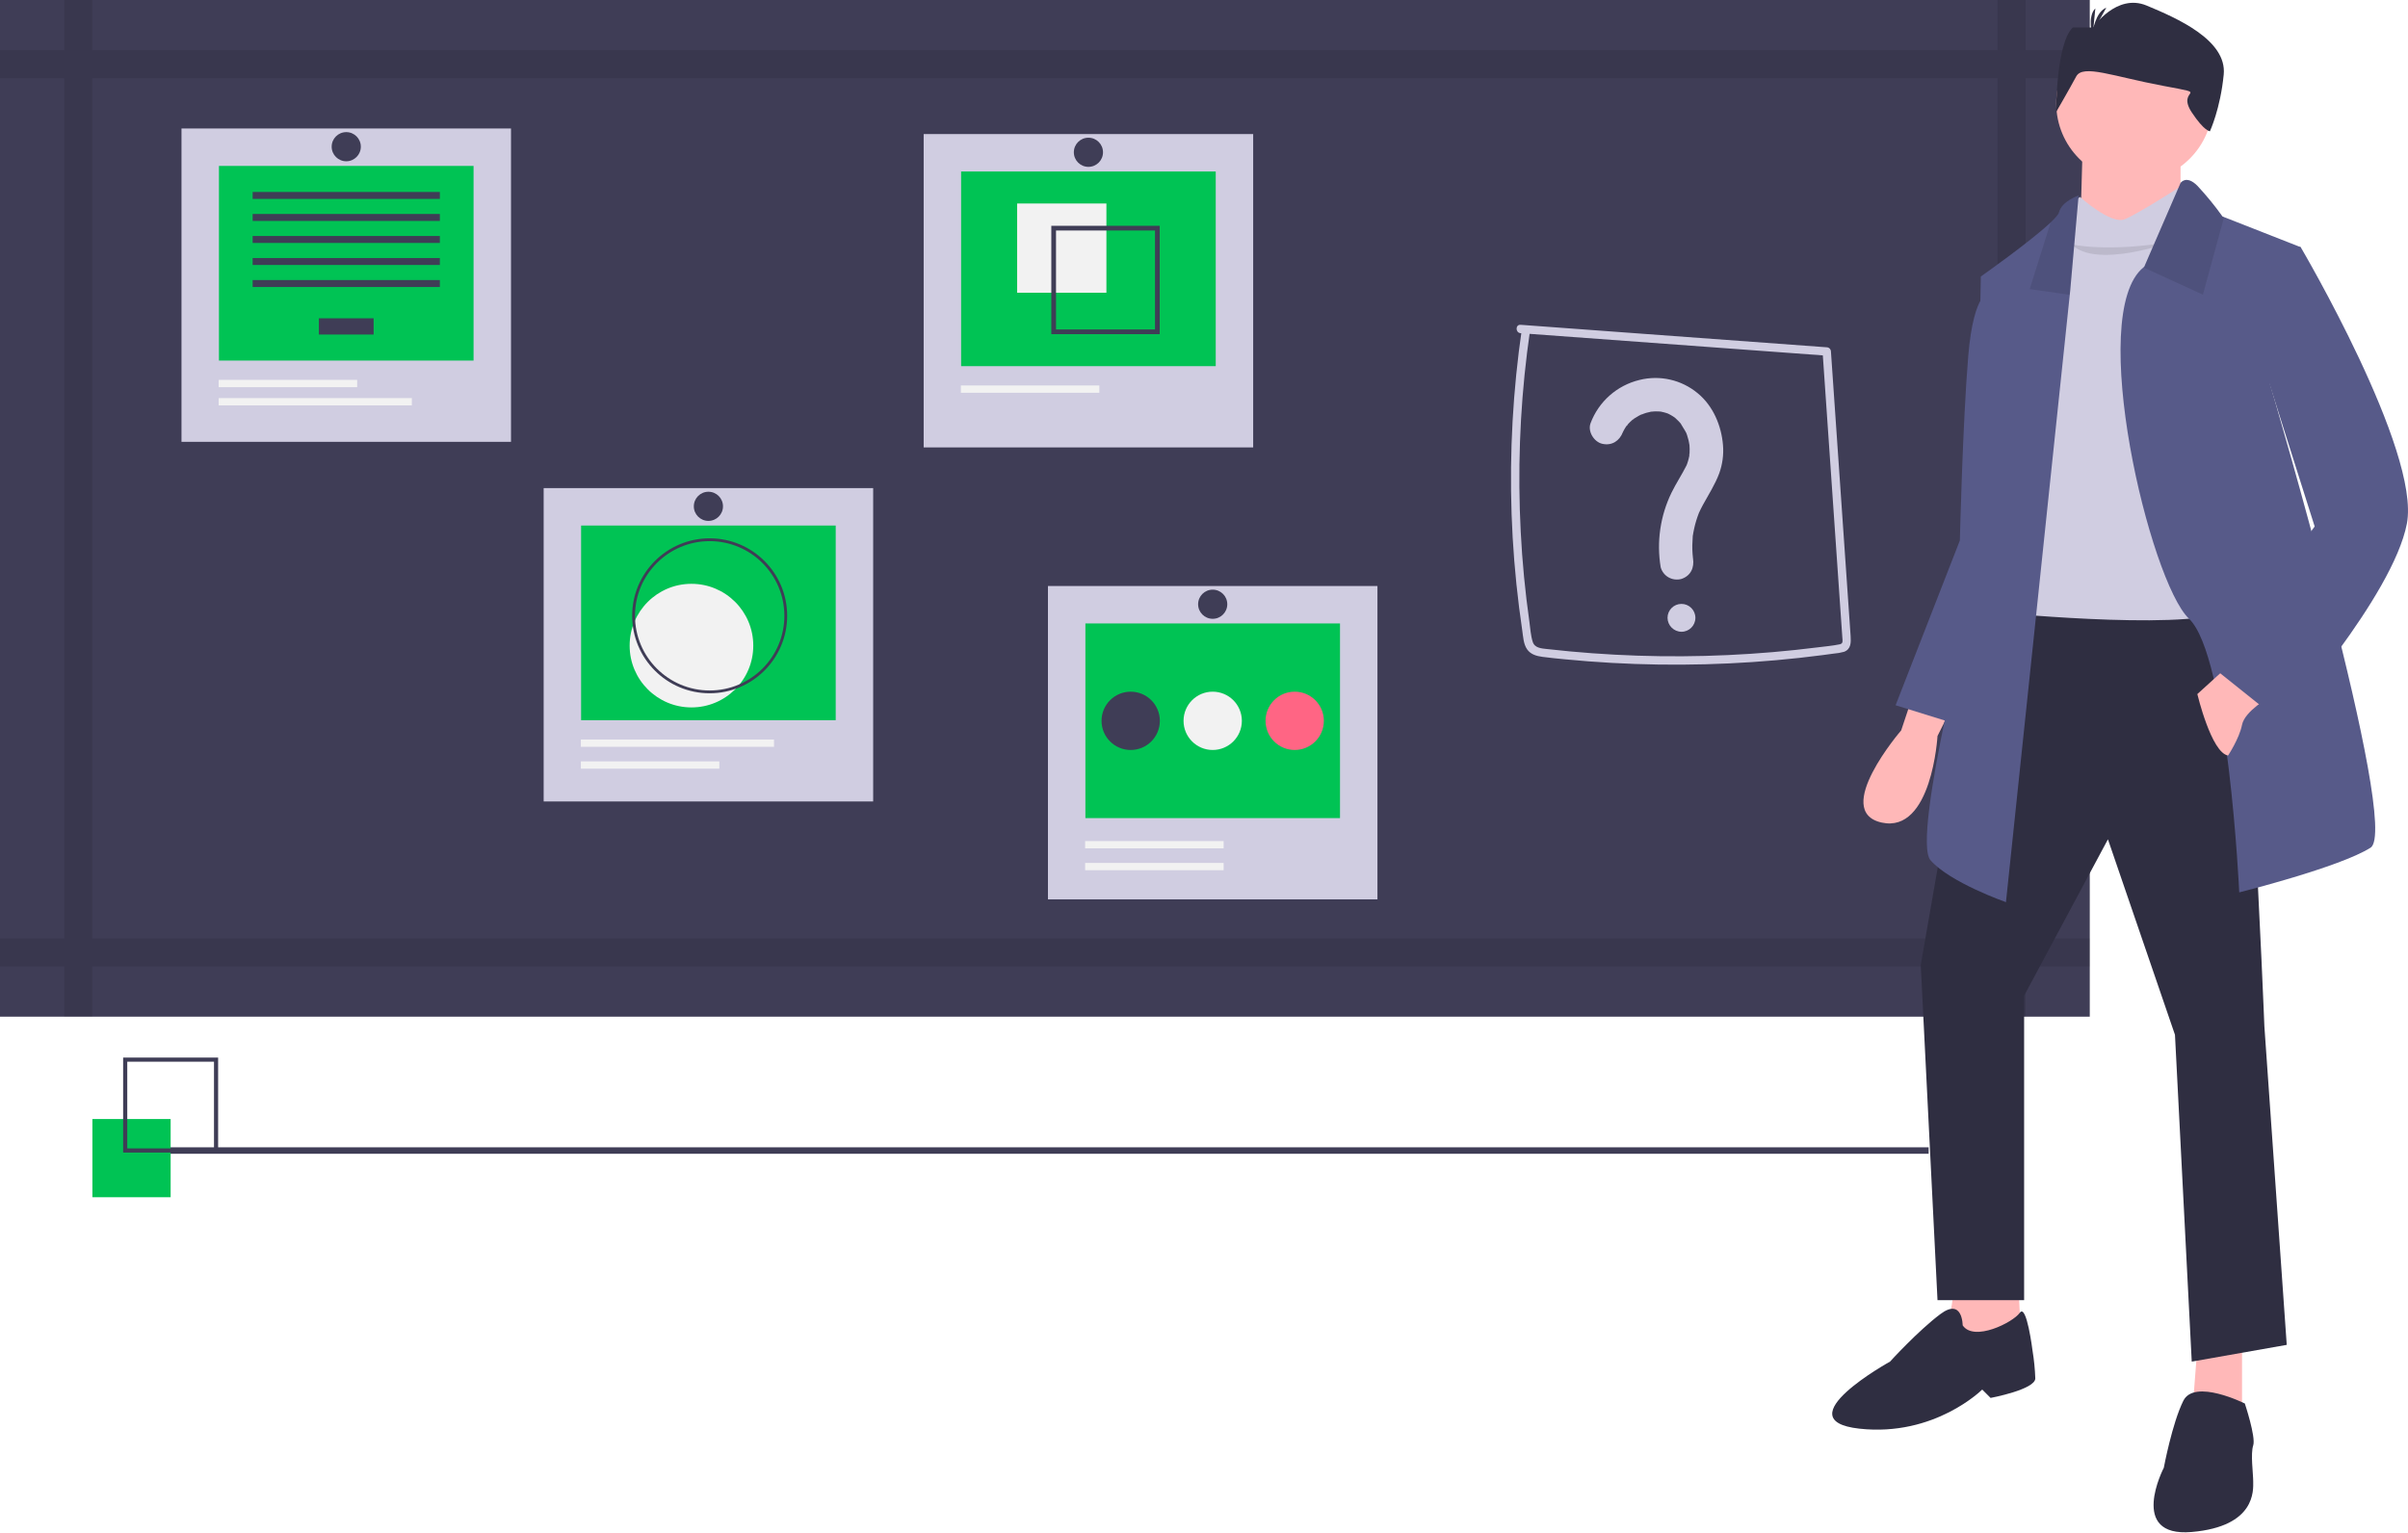
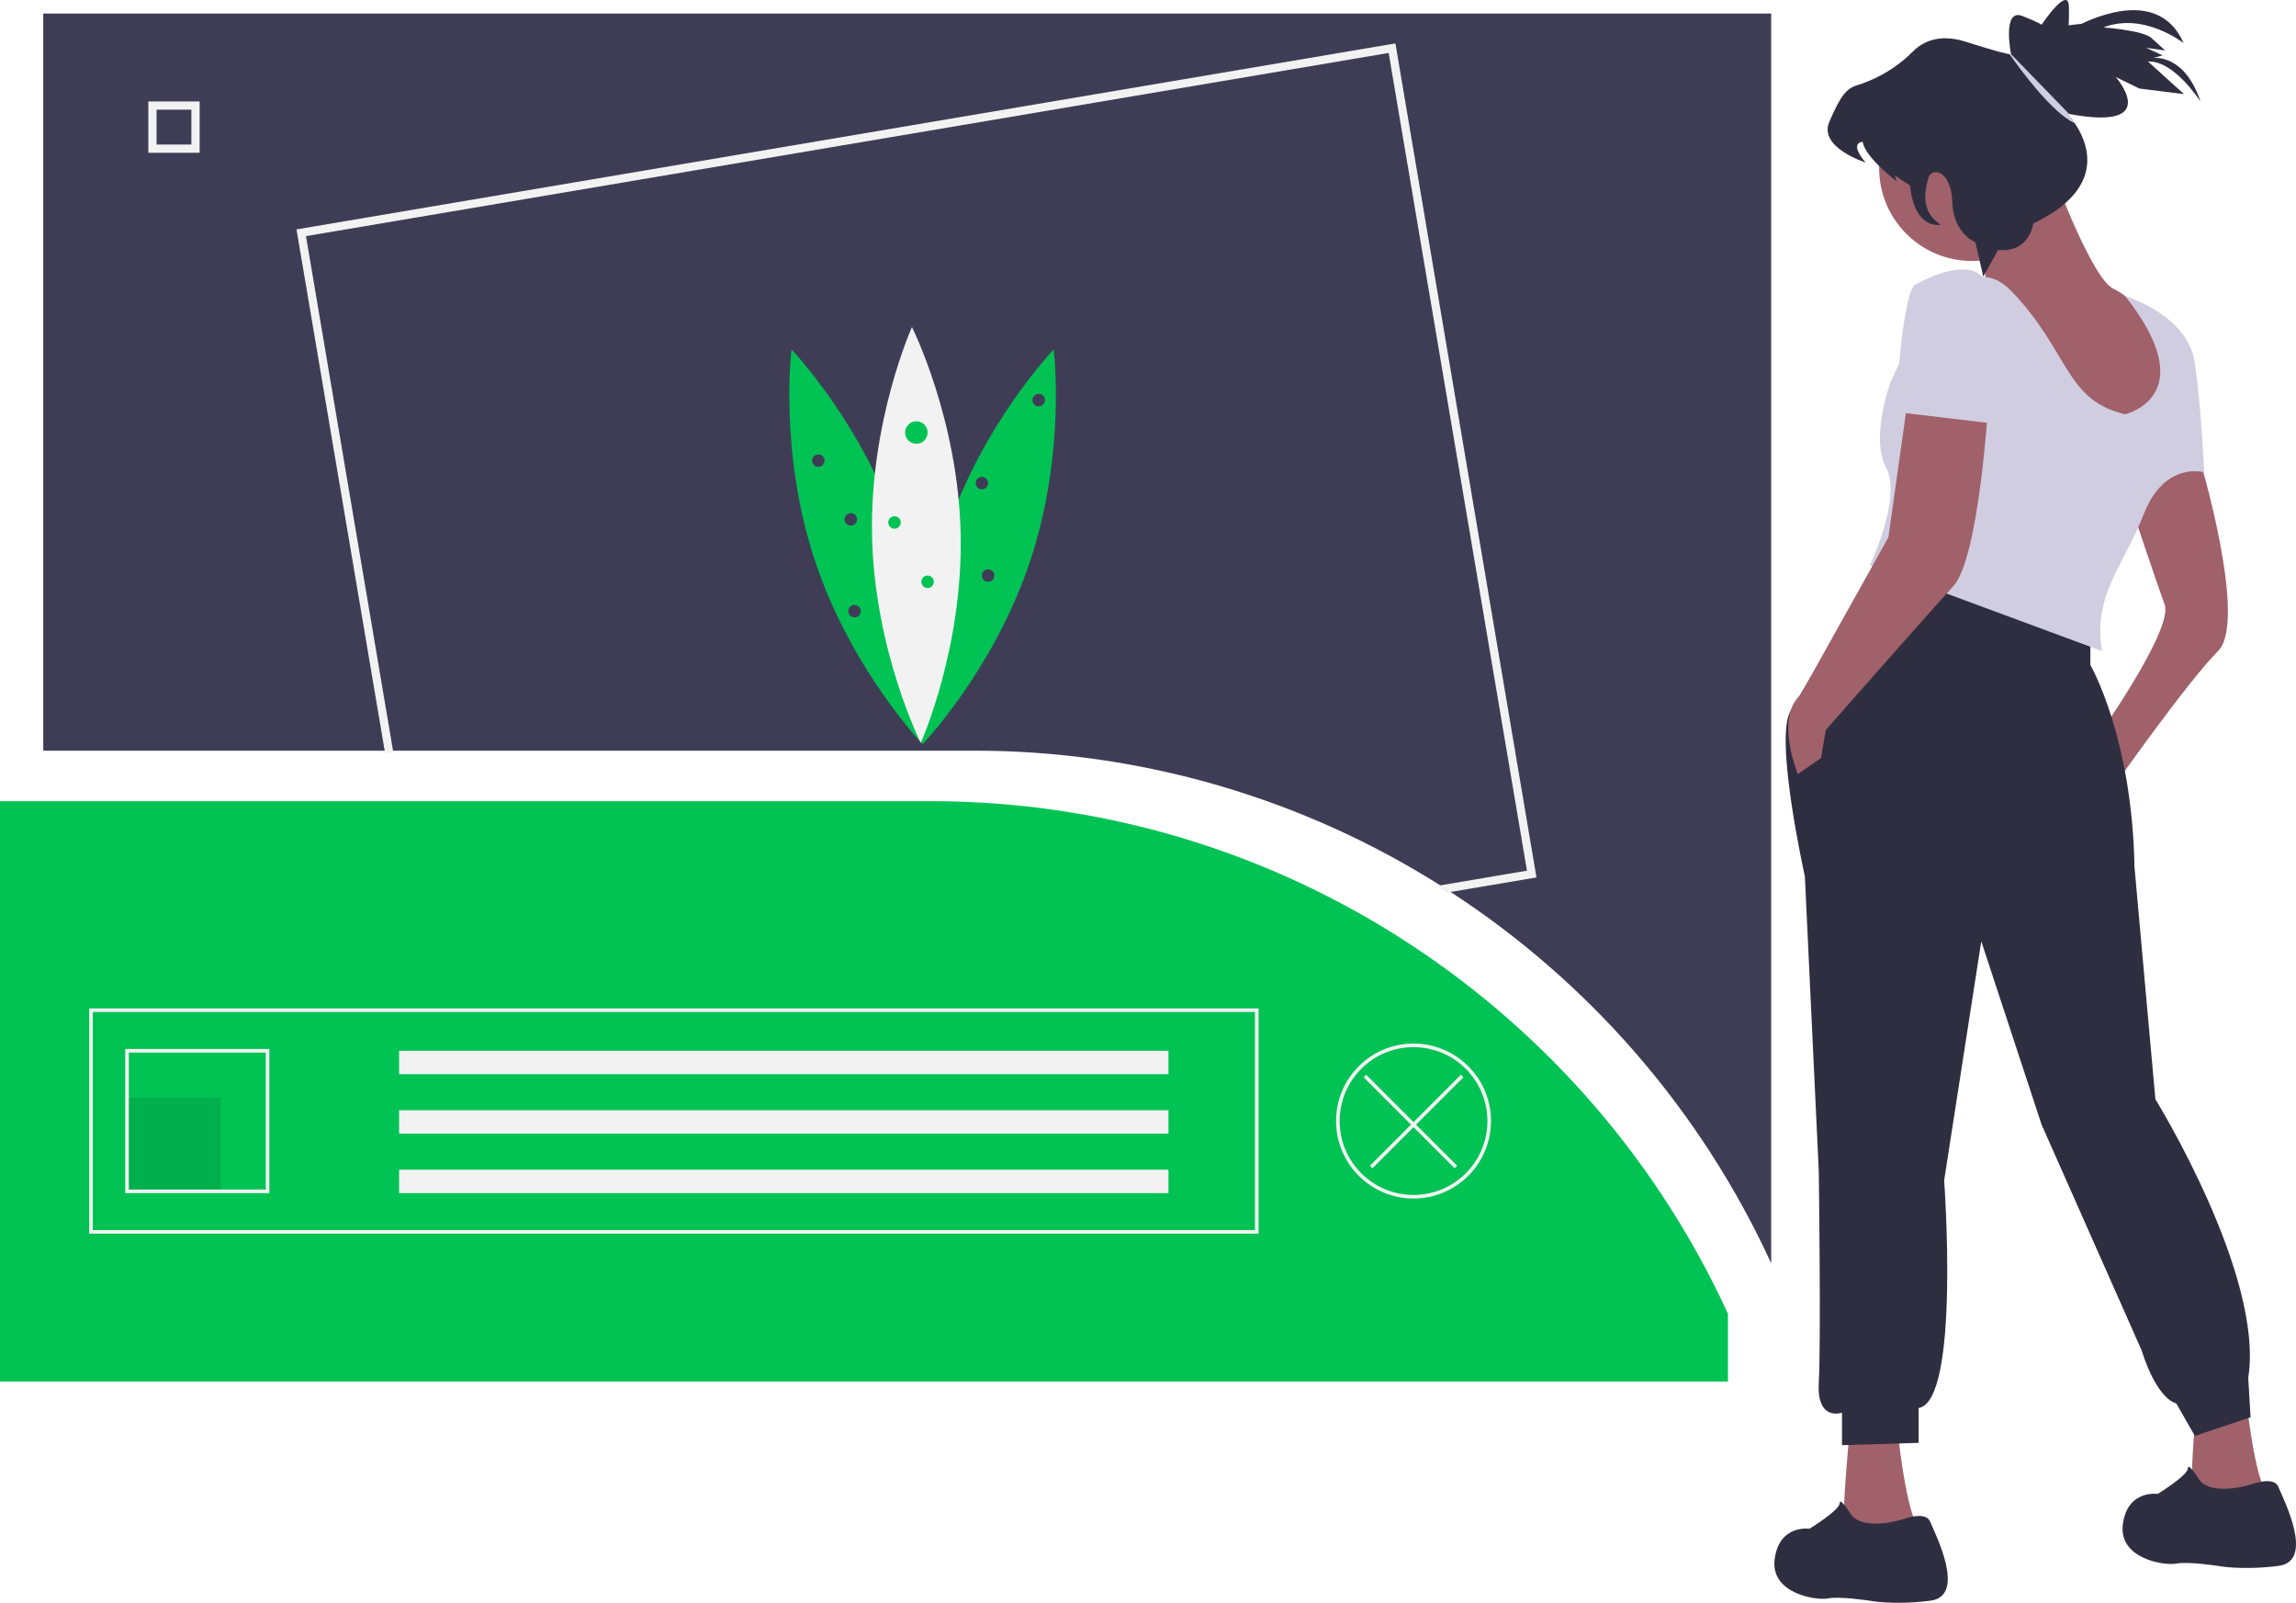
- <svg xmlns="http://www.w3.org/2000/svg" data-name="Layer 1" width="1036.899" height="660" viewBox="0 0 1036.899 660">
-   <rect x="45.029" y="494.17" width="785.452" height="2.785" fill="#3f3d56" />
-   <rect width="899.868" height="437.904" fill="#3f3d56" />
-   <path d="M981.419,153.685V141.655H953.749V120H941.718v21.655H121.251V120H109.22v21.655H81.551v12.03h27.67V524.219H81.551V536.249h27.67v21.655h12.03V536.249H941.718v21.655h12.03V536.249h27.67V524.219H953.749V153.685Zm-39.7,370.534H121.251V153.685H941.718Z" transform="translate(-81.55069 -120)" opacity="0.1" />
-   <rect x="397.739" y="57.746" width="141.887" height="134.967" fill="#d0cde1" />
-   <rect x="413.862" y="73.869" width="109.64" height="83.842" fill="#00c354" />
-   <rect x="437.989" y="87.648" width="38.437" height="38.437" fill="#f2f2f2" />
-   <path d="M534.253,217.259v46.674H580.927V217.259Zm44.649,44.649H536.278V219.284H578.903Z" transform="translate(-81.55069 -120)" fill="#3f3d56" />
-   <rect x="413.754" y="166.033" width="59.637" height="3.139" fill="#f2f2f2" />
-   <circle cx="468.682" cy="65.592" r="6.278" fill="#3f3d56" />
-   <rect x="451.252" y="252.409" width="141.887" height="134.967" fill="#d0cde1" />
-   <rect x="467.375" y="268.532" width="109.64" height="83.842" fill="#00c354" />
-   <rect x="467.266" y="362.266" width="59.637" height="3.139" fill="#f2f2f2" />
-   <rect x="467.266" y="371.682" width="59.637" height="3.139" fill="#f2f2f2" />
-   <circle cx="486.884" cy="310.476" r="12.555" fill="#3f3d56" />
-   <circle cx="522.195" cy="310.476" r="12.555" fill="#f2f2f2" />
-   <circle cx="557.506" cy="310.476" r="12.555" fill="#ff6584" />
-   <circle cx="522.195" cy="260.256" r="6.278" fill="#3f3d56" />
-   <rect x="234.102" y="210.238" width="141.887" height="134.967" fill="#d0cde1" />
-   <rect x="250.225" y="226.362" width="109.64" height="83.842" fill="#00c354" />
-   <circle cx="297.745" cy="278.082" r="26.619" fill="#f2f2f2" />
-   <path d="M387.141,418.614a33.374,33.374,0,1,1,33.374-33.374A33.412,33.412,0,0,1,387.141,418.614Zm0-65.534a32.16,32.16,0,1,0,32.16,32.16A32.197,32.197,0,0,0,387.141,353.079Z" transform="translate(-81.55069 -120)" fill="#3f3d56" />
-   <rect x="250.117" y="327.943" width="59.637" height="3.139" fill="#f2f2f2" />
-   <rect x="250.117" y="318.526" width="83.178" height="3.139" fill="#f2f2f2" />
-   <circle cx="305.045" cy="218.085" r="6.278" fill="#3f3d56" />
-   <rect x="78.153" y="55.339" width="141.887" height="134.967" fill="#d0cde1" />
-   <rect x="94.277" y="71.463" width="109.64" height="83.842" fill="#00c354" />
-   <rect x="137.303" y="137.099" width="23.587" height="6.99" fill="#3f3d56" />
-   <rect x="108.788" y="82.68" width="80.617" height="2.996" fill="#3f3d56" />
-   <rect x="108.788" y="92.165" width="80.617" height="2.996" fill="#3f3d56" />
-   <rect x="108.788" y="101.651" width="80.617" height="2.996" fill="#3f3d56" />
-   <rect x="108.788" y="111.137" width="80.617" height="2.996" fill="#3f3d56" />
-   <rect x="108.788" y="120.623" width="80.617" height="2.996" fill="#3f3d56" />
-   <rect x="94.168" y="163.627" width="59.637" height="3.139" fill="#f2f2f2" />
-   <rect x="94.168" y="171.474" width="83.178" height="3.139" fill="#f2f2f2" />
-   <circle cx="149.097" cy="63.186" r="6.278" fill="#3f3d56" />
-   <path d="M736.341,263.51l102.758,7.55L868.159,273.195l-1.805-1.805,5.457,78.941,2.729,39.47c.11,1.595.223,3.189.331,4.784.089,1.326.454,2.604-1.116,2.931-3.123.651-6.375.922-9.539,1.321q-9.647,1.217-19.337,2.049a490.06,490.06,0,0,1-77.704.487q-9.697-.71-19.361-1.808c-2.396-.272-5.37-.374-6.245-3.061-.902-2.77-1.057-5.919-1.465-8.794q-2.725-19.208-3.714-38.614a443.034,443.034,0,0,1,2.73-77.258q.581-4.707,1.269-9.399c.331-2.272-3.146-3.253-3.48-.959a446.737,446.737,0,0,0-4.459,80.001q.699,20.072,3.214,40.026.636,5.04,1.381,10.065c.396,2.666.494,5.809,2.08,8.1,1.531,2.21,4.101,2.919,6.627,3.256,3.215.429,6.452.736,9.679,1.051a489.844,489.844,0,0,0,80.634,1.193q10.142-.687,20.25-1.794,4.979-.546,9.946-1.194,2.431-.317,4.86-.656a22.375,22.375,0,0,0,4.467-.778c3.041-1.096,3.04-4.029,2.851-6.763l-.703-10.167-1.406-20.333-5.664-81.931-.703-10.167a1.858,1.858,0,0,0-1.805-1.805l-102.758-7.55-29.06-2.135c-2.317-.17-2.306,3.44,0,3.609Z" transform="translate(-81.55069 -120)" fill="#d0cde1" />
-   <path d="M780.378,306.118c.519-1.378-.786,1.59-.131.277.174-.349.337-.702.521-1.045a19.938,19.938,0,0,1,1.22-1.982c.443-.634,1.116-.879-.194.224a9.443,9.443,0,0,0,.76-.881,22.193,22.193,0,0,1,1.952-1.892c.495-.425,1.431-.786-.244.154.331-.186.639-.464.955-.677q.974-.655,2.008-1.212.517-.279,1.047-.532c.6-.287,1.6-.385-.29.098.811-.208,1.596-.591,2.407-.822q1.034-.294,2.091-.494c.629-.119,1.772-.029-.378.02.384-.009.778-.083,1.162-.109a21.941,21.941,0,0,1,2.329-.035c.388.015.773.053,1.161.077,1.287.077-1.947-.357-0.0.014a19.652,19.652,0,0,1,2.259.57,8.6,8.6,0,0,0,1.105.388l-.998-.43q.367.16.728.334a20.086,20.086,0,0,1,2.08,1.163c.334.213.653.445.98.667,1.027.699-1.377-1.176.08.101q.741.65,1.422,1.365.409.429.795.879c.433.504.764,1.426-.139-.226.827,1.511,1.86,2.882,2.639,4.441.664,1.329-.605-1.651-.101-.252.136.377.282.75.411,1.13q.385,1.141.665,2.314c.187.783.278,1.583.45,2.366-.473-2.157-.127-.909-.081-.323q.064.8.077,1.602.016,1.001-.049,2.002c-.025.391-.113.806-.108,1.196-.027-2.025.147-1.016.021-.336a22.682,22.682,0,0,1-.56,2.334q-.172.577-.374,1.143-.18.503-.38.998.582-1.355.093-.258c-1.993,3.987-4.477,7.704-6.437,11.704a53.402,53.402,0,0,0-4.68,32.162,7.222,7.222,0,0,0,3.317,4.314,7.371,7.371,0,0,0,5.562.728c4.069-1.317,5.668-4.869,5.041-8.879-.221-1.413.116,1.26-.029-.163-.062-.61-.124-1.219-.167-1.831q-.129-1.834-.105-3.674.02-1.576.152-3.148a9.33,9.33,0,0,1,.19-1.829c-.001.004-.233,1.451-.075.618.065-.344.111-.692.173-1.036a44.594,44.594,0,0,1,1.792-6.854c.173-.496.363-.986.545-1.478.482-1.3-.501,1.044.081-.215.52-1.123,1.057-2.231,1.649-3.318,2.485-4.565,5.295-8.842,7.106-13.752a28.856,28.856,0,0,0,1.602-12.03c-.67-8.419-4.239-16.96-10.892-22.411a28.407,28.407,0,0,0-25.097-5.719A30.007,30.007,0,0,0,766.457,302.28c-1.333,3.54,1.479,8.068,5.041,8.879,4.106.935,7.452-1.251,8.879-5.041Z" transform="translate(-81.55069 -120)" fill="#d0cde1" />
-   <path d="M805.596,392.116a6,6,0,1,0-6-6,6.068,6.068,0,0,0,6,6Z" transform="translate(-81.55069 -120)" fill="#d0cde1" />
-   <rect x="39.789" y="481.99" width="33.685" height="33.685" fill="#00c354" />
-   <path d="M175.477,616.426H134.574V575.523h40.903Zm-39.125-1.778h37.346V577.301H136.352Z" transform="translate(-81.55069 -120)" fill="#3f3d56" />
-   <path d="M905.026,420.156l-4.812,14.436s-30.076,34.888-8.421,39.7,24.061-37.294,24.061-37.294l6.015-12.03Z" transform="translate(-81.55069 -120)" fill="#ffb8b8" />
-   <path d="M938.711,245.717s-7.218-1.203-9.624,27.67-3.609,79.4-3.609,79.4L897.808,423.766l34.888,10.827,16.842-80.603Z" transform="translate(-81.55069 -120)" fill="#575a89" />
-   <polygon points="841.521 555.199 837.912 578.057 870.394 578.057 869.191 555.199 841.521 555.199" fill="#ffb8b8" />
-   <polygon points="946.185 580.463 943.778 611.742 965.433 614.148 965.433 578.057 946.185 580.463" fill="#ffb8b8" />
-   <path d="M936.305,376.847,908.635,535.648l7.218,144.364h37.294V548.881l36.091-67.37L1018.111,565.723l7.218,140.755,40.903-7.218L1056.608,562.114s-7.218-182.861-14.436-185.267S936.305,376.847,936.305,376.847Z" transform="translate(-81.55069 -120)" fill="#2f2e41" />
-   <path d="M926.681,690.839s0-12.03-9.624-4.812S895.402,706.478,895.402,706.478s-45.715,25.264-13.233,28.873,52.933-16.842,52.933-16.842l3.609,3.609s19.248-3.609,19.248-8.421a92.889,92.889,0,0,0-1.203-12.03s-2.53-20.406-5.476-16.218S931.493,698.057,926.681,690.839Z" transform="translate(-81.55069 -120)" fill="#2f2e41" />
-   <path d="M1048.187,724.524s-21.655-10.827-26.467-1.203-8.421,28.873-8.421,28.873S997.659,782.269,1025.329,779.863s26.467-18.045,26.467-21.655-1.203-12.03,0-15.639S1048.187,724.524,1048.187,724.524Z" transform="translate(-81.55069 -120)" fill="#2f2e41" />
-   <circle cx="919.116" cy="44.512" r="33.685" fill="#ffb8b8" />
-   <polygon points="896.86 60.753 895.657 104.062 938.966 100.453 938.966 60.753 896.86 60.753" fill="#ffb8b8" />
-   <path d="M1022.923,198.799s-20.452,13.233-26.467,15.639-19.249-9.624-19.249-9.624-3.609,2.406-3.609,4.812-2.406,12.03-2.406,12.03L942.32,316.696l2.406,67.37s87.821,8.421,97.446-2.406-4.812-166.018-4.812-166.018Z" transform="translate(-81.55069 -120)" fill="#d0cde1" />
-   <path d="M1016.908,224.062s-32.482,12.03-43.309,1.203C973.599,225.265,989.238,228.874,1016.908,224.062Z" transform="translate(-81.55069 -120)" opacity="0.1" />
-   <path d="M1102.323,485.12c-13.233,8.421-56.542,19.249-56.542,19.249s-4.728-101.837-21.655-117.897c-16.83-15.988-44.308-131.251-19.597-151.293a3.703,3.703,0,0,1,.349-.289l15.639-36.091s2.406-3.609,7.218,1.203a131.366,131.366,0,0,1,10.827,13.233l.686.277,32.999,12.957-13.233,58.949S1115.557,476.699,1102.323,485.12Z" transform="translate(-81.55069 -120)" fill="#575a89" />
-   <path d="M1039.248,213.512l-9.107,33.408-25.613-11.742a3.703,3.703,0,0,1,.349-.289l15.639-36.091s2.406-3.609,7.218,1.203a131.366,131.366,0,0,1,10.827,13.233Z" transform="translate(-81.55069 -120)" opacity="0.1" />
-   <path d="M976.606,204.212l-3.609,40.903-.192,1.865L945.328,508.579s-24.061-8.421-32.482-18.045,19.249-116.694,19.249-116.694l2.406-134.74s21.342-15.026,30.064-23.279c2.045-1.925,3.393-3.477,3.621-4.391C969.388,206.618,976.606,204.212,976.606,204.212Z" transform="translate(-81.55069 -120)" fill="#575a89" />
-   <path d="M976.606,204.212l-3.609,40.903-.192,1.865-17.252-2.466,9.011-28.692c2.045-1.925,3.393-3.477,3.621-4.391C969.388,206.618,976.606,204.212,976.606,204.212Z" transform="translate(-81.55069 -120)" opacity="0.1" />
-   <path d="M1040.969,406.923l-13.233,12.03s6.015,25.264,13.233,26.467c0,0,4.812-7.218,6.015-13.233s12.03-12.03,12.03-12.03Z" transform="translate(-81.55069 -120)" fill="#ffb8b8" />
-   <path d="M1056.608,224.062l15.639,2.406s51.73,87.821,45.715,119.1-54.136,85.415-54.136,85.415l-30.076-24.061,44.512-60.152L1055.405,274.59Z" transform="translate(-81.55069 -120)" fill="#575a89" />
-   <path d="M966.906,168.296s0-29.707,7.219-36.458h8.663s10.107-14.853,23.101-9.452,34.651,14.853,33.207,29.707-5.946,24.45-5.946,24.45-2.406,0-7.769-8.075c-7.166-10.79,9.385-7.427-12.272-11.478s-34.651-9.452-37.538-4.051S966.906,168.296,966.906,168.296Z" transform="translate(-81.55069 -120)" fill="#2f2e41" />
-   <path d="M982.645,133.854s1.154-8.682,5.903-10.551Z" transform="translate(-81.55069 -120)" fill="#2f2e41" />
-   <path d="M982.624,135.64s-2.41-8.42,1.198-12.031Z" transform="translate(-81.55069 -120)" fill="#2f2e41" />
+ <svg xmlns="http://www.w3.org/2000/svg" data-name="Layer 1" width="989.077" height="690.29" viewBox="0 0 989.077 690.29">
+   <path d="M868.462,110.69V648.943A379.611,379.611,0,0,0,729.111,488.2c-.644-.419-1.296-.838-1.948-1.242a376.119,376.119,0,0,0-202.556-58.805H124.09V110.69Z" transform="translate(-105.4616 -104.855)" fill="#3f3d56" />
+   <path d="M849.833,699.822V670.675c-59.665-130.281-191.188-220.788-343.854-220.788H105.462V699.822Z" transform="translate(-105.4616 -104.855)" fill="#00c354" />
+   <path d="M191.455,170.65H169.354V148.549h22.101Zm-18.555-3.546h15.008V152.095h-15.008Z" transform="translate(-105.4616 -104.855)" fill="#f2f2f2" />
+   <path d="M647.634,636.174H143.883V539.15H647.634Zm-502.198-1.552h500.646V540.702h-500.646Z" transform="translate(-105.4616 -104.855)" fill="#f2f2f2" />
+   <rect x="54.722" y="472.717" width="40.362" height="40.362" opacity="0.1" />
+   <rect x="171.927" y="452.535" width="331.435" height="10.091" fill="#f2f2f2" />
+   <rect x="171.927" y="478.15" width="331.435" height="10.091" fill="#f2f2f2" />
+   <rect x="171.927" y="503.764" width="331.435" height="10.091" fill="#f2f2f2" />
+   <path d="M221.503,618.71H159.407V556.614h62.096Zm-60.543-1.552h58.991V558.167H160.96Z" transform="translate(-105.4616 -104.855)" fill="#f2f2f2" />
+   <path d="M714.387,621.038a33.376,33.376,0,1,1,33.376-33.376A33.415,33.415,0,0,1,714.387,621.038Zm0-65.2a31.824,31.824,0,1,0,31.824,31.824A31.86,31.86,0,0,0,714.387,555.838Z" transform="translate(-105.4616 -104.855)" fill="#f2f2f2" />
+   <polygon points="630.431 463.951 629.334 462.853 608.925 483.262 588.517 462.853 587.419 463.951 607.828 484.359 590.136 502.051 591.233 503.149 608.925 485.457 626.617 503.149 627.715 502.051 610.023 484.359 630.431 463.951" fill="#f2f2f2" />
+   <path d="M705.763,124.708,234.341,204.47l37.847,223.684h1.568L236.126,205.735l468.364-79.234,59.915,354.155-37.242,6.303c.652.404,1.304.823,1.948,1.242l37.087-6.272Z" transform="translate(-105.4616 -104.855)" fill="none" stroke="#f2f2f2" stroke-miterlimit="10" stroke-width="2" />
+   <path d="M492.783,334.341c15.596,46.937,10.119,91.008,10.119,91.008s-30.763-32.029-46.359-78.966-10.119-91.008-10.119-91.008S477.187,287.404,492.783,334.341Z" transform="translate(-105.4616 -104.855)" fill="#00c354" />
+   <path d="M513.02,334.341c-15.596,46.937-10.119,91.008-10.119,91.008s30.763-32.029,46.359-78.966,10.119-91.008,10.119-91.008S528.616,287.404,513.02,334.341Z" transform="translate(-105.4616 -104.855)" fill="#00c354" />
+   <path d="M519.302,334.848c1.045,49.449-17.197,89.939-17.197,89.939s-19.938-39.683-20.983-89.132,17.197-89.939,17.197-89.939S518.256,285.399,519.302,334.848Z" transform="translate(-105.4616 -104.855)" fill="#f2f2f2" />
+   <circle cx="394.75" cy="186.291" r="4.841" fill="#00c354" />
+   <circle cx="385.337" cy="225.018" r="2.689" fill="#00c354" />
+   <circle cx="352.527" cy="198.394" r="2.689" fill="#3f3d56" />
+   <circle cx="447.461" cy="172.307" r="2.689" fill="#3f3d56" />
+   <circle cx="366.512" cy="223.674" r="2.689" fill="#3f3d56" />
+   <circle cx="422.988" cy="208.075" r="2.689" fill="#3f3d56" />
+   <circle cx="368.125" cy="263.207" r="2.689" fill="#3f3d56" />
+   <circle cx="425.678" cy="247.878" r="2.689" fill="#3f3d56" />
+   <circle cx="399.591" cy="250.567" r="2.689" fill="#00c354" />
+   <path d="M1072.962,706.256s3,30,8,40c0,0-30,7-31,1s1-29,1-29Z" transform="translate(-105.4616 -104.855)" fill="#a0616a" />
+   <path d="M922.962,721.256s3,30,8,40c0,0-30,7-31,1s2-38,2-38Z" transform="translate(-105.4616 -104.855)" fill="#a0616a" />
+   <path d="M1052.962,302.256s21,70,8,83-44,57-44,57l-10-17s35-49,31-60-14-41-14-41S1040.962,298.256,1052.962,302.256Z" transform="translate(-105.4616 -104.855)" fill="#a0616a" />
+   <circle cx="849.5" cy="72.401" r="40" fill="#a0616a" />
+   <path d="M990.962,182.256s16,43,25,47,25,23,25,23,2,50-9,50-72-71-72-71,3-14-3-22S990.962,182.256,990.962,182.256Z" transform="translate(-105.4616 -104.855)" fill="#a0616a" />
+   <path d="M1005.962,379.256v12s18,31,19,87l9,100s47,76,40,120l1,17-24,8-8-14s-8-1-15-23l-43-97-26-79-16,103s7,95-11,98v15l-33,1v-14s-11,4-10-13,0-91,0-91l-6-127s-13.288-59.493-6.144-71.246l39.144-65.754Z" transform="translate(-105.4616 -104.855)" fill="#2f2e41" />
+   <path d="M1074.962,744.256s10-4,12,1,16,32,0,34-26,0-26,0-13-2-18-1-25-2-23-17,15-13,15-13,13-8,13-11,5,5,5,5S1056.962,749.256,1074.962,744.256Z" transform="translate(-105.4616 -104.855)" fill="#2f2e41" />
+   <path d="M924.962,759.256s10-4,12,1,16,32,0,34-26,0-26,0-13-2-18-1-25-2-23-17,15-13,15-13,13-8,13-11,5,5,5,5S906.962,764.256,924.962,759.256Z" transform="translate(-105.4616 -104.855)" fill="#2f2e41" />
+   <path d="M1020.962,283.256s34-7.771,0-50.885c0,0,27,7.885,30,28.885s4,47,4,47-17-5-26,18-22,35-18,59l-100-37s14-29,7-42,2-37,2-37,27-65,52-39S994.962,277.256,1020.962,283.256Z" transform="translate(-105.4616 -104.855)" fill="#d0cde1" />
+   <path d="M961.962,279.256s-4,66-15,78-55,62-55,62l-2,12-10,7s-10-24,1-34l38-68,9-64Z" transform="translate(-105.4616 -104.855)" fill="#a0616a" />
+   <path d="M930.962,227.256s23.316-13.475,29.658-1.237,3.342,61.237,3.342,61.237l-42-5S924.962,228.256,930.962,227.256Z" transform="translate(-105.4616 -104.855)" fill="#d0cde1" />
+   <path d="M909.102,174.836c-7.39-8.86-1.24-8.87-1.24-8.87.51,3.18,3.79,7.13,7.11,10.42a83.943,83.943,0,0,0,7.46,6.5l-.7-2.43,6.51,4.28c2.15,19.63,13.24,16.87,13.24,16.87-9.14-5.73-6.61-15.26-5.34-20.03,1.26-4.77,9.82-3.76,10.32,10.18s9.96,17.42,9.96,17.42l1.82,7.94,1.59,6.92,4.33-7.84,2.03-3.68c13.6,1.36,15.19-11.42,15.19-11.42a69.983,69.983,0,0,0,8.86-4.99c21.25-14.26,14.11-30.64,8.99-38.16a32.044,32.044,0,0,0-3.33-4.18c.3.06.6.12.89.17,40.77,7.63,20.1-15.91,20.1-15.91l10.23,4.97,19.18,2.39-15.49-14.01c11.1-.6,22.23,16.71,22.57,17.24-6.89-20.89-20.37-18.76-20.37-18.76l4.07-1.17-7.1-3.24,8.25,1.14s-2.33-1.97-5.94-5.33c-3.61-3.36-20.69-4.59-20.69-4.59,17.41-6.78,34.53,6.77,34.53,6.77-9.41-21.33-32.54-13.76-44-8.33l-5.6.65c.12-.41.27-2.09.18-8-.14-9.4-11.26,6.98-11.81,7.79,0-.12-.58-.76-8.16-3.78-8.84-3.53-5.07,15.86-4.96,16.38v.01s.09.13-.65.03c-1.39-.18-5.7-1.18-18.94-5.38-11.44-3.63-18.53.12-22.55,4.09a57.558,57.558,0,0,1-18.46,12.56c-2.23.92-4.23,1.68-5.53,2.06-4.87,1.4-7.42,4.78-12.16,15.83C888.832,168.246,908.552,174.666,909.102,174.836Z" transform="translate(-105.4616 -104.855)" fill="#2f2e41" />
+   <path d="M971.132,128.186c4.69,6.68,18.25,25.15,28.1,29.76a32.045,32.045,0,0,0-3.33-4.18c.3.06.6.12.89.17l-25.01-25.77v-.02Z" transform="translate(-105.4616 -104.855)" fill="#d0cde1" />
</svg>
